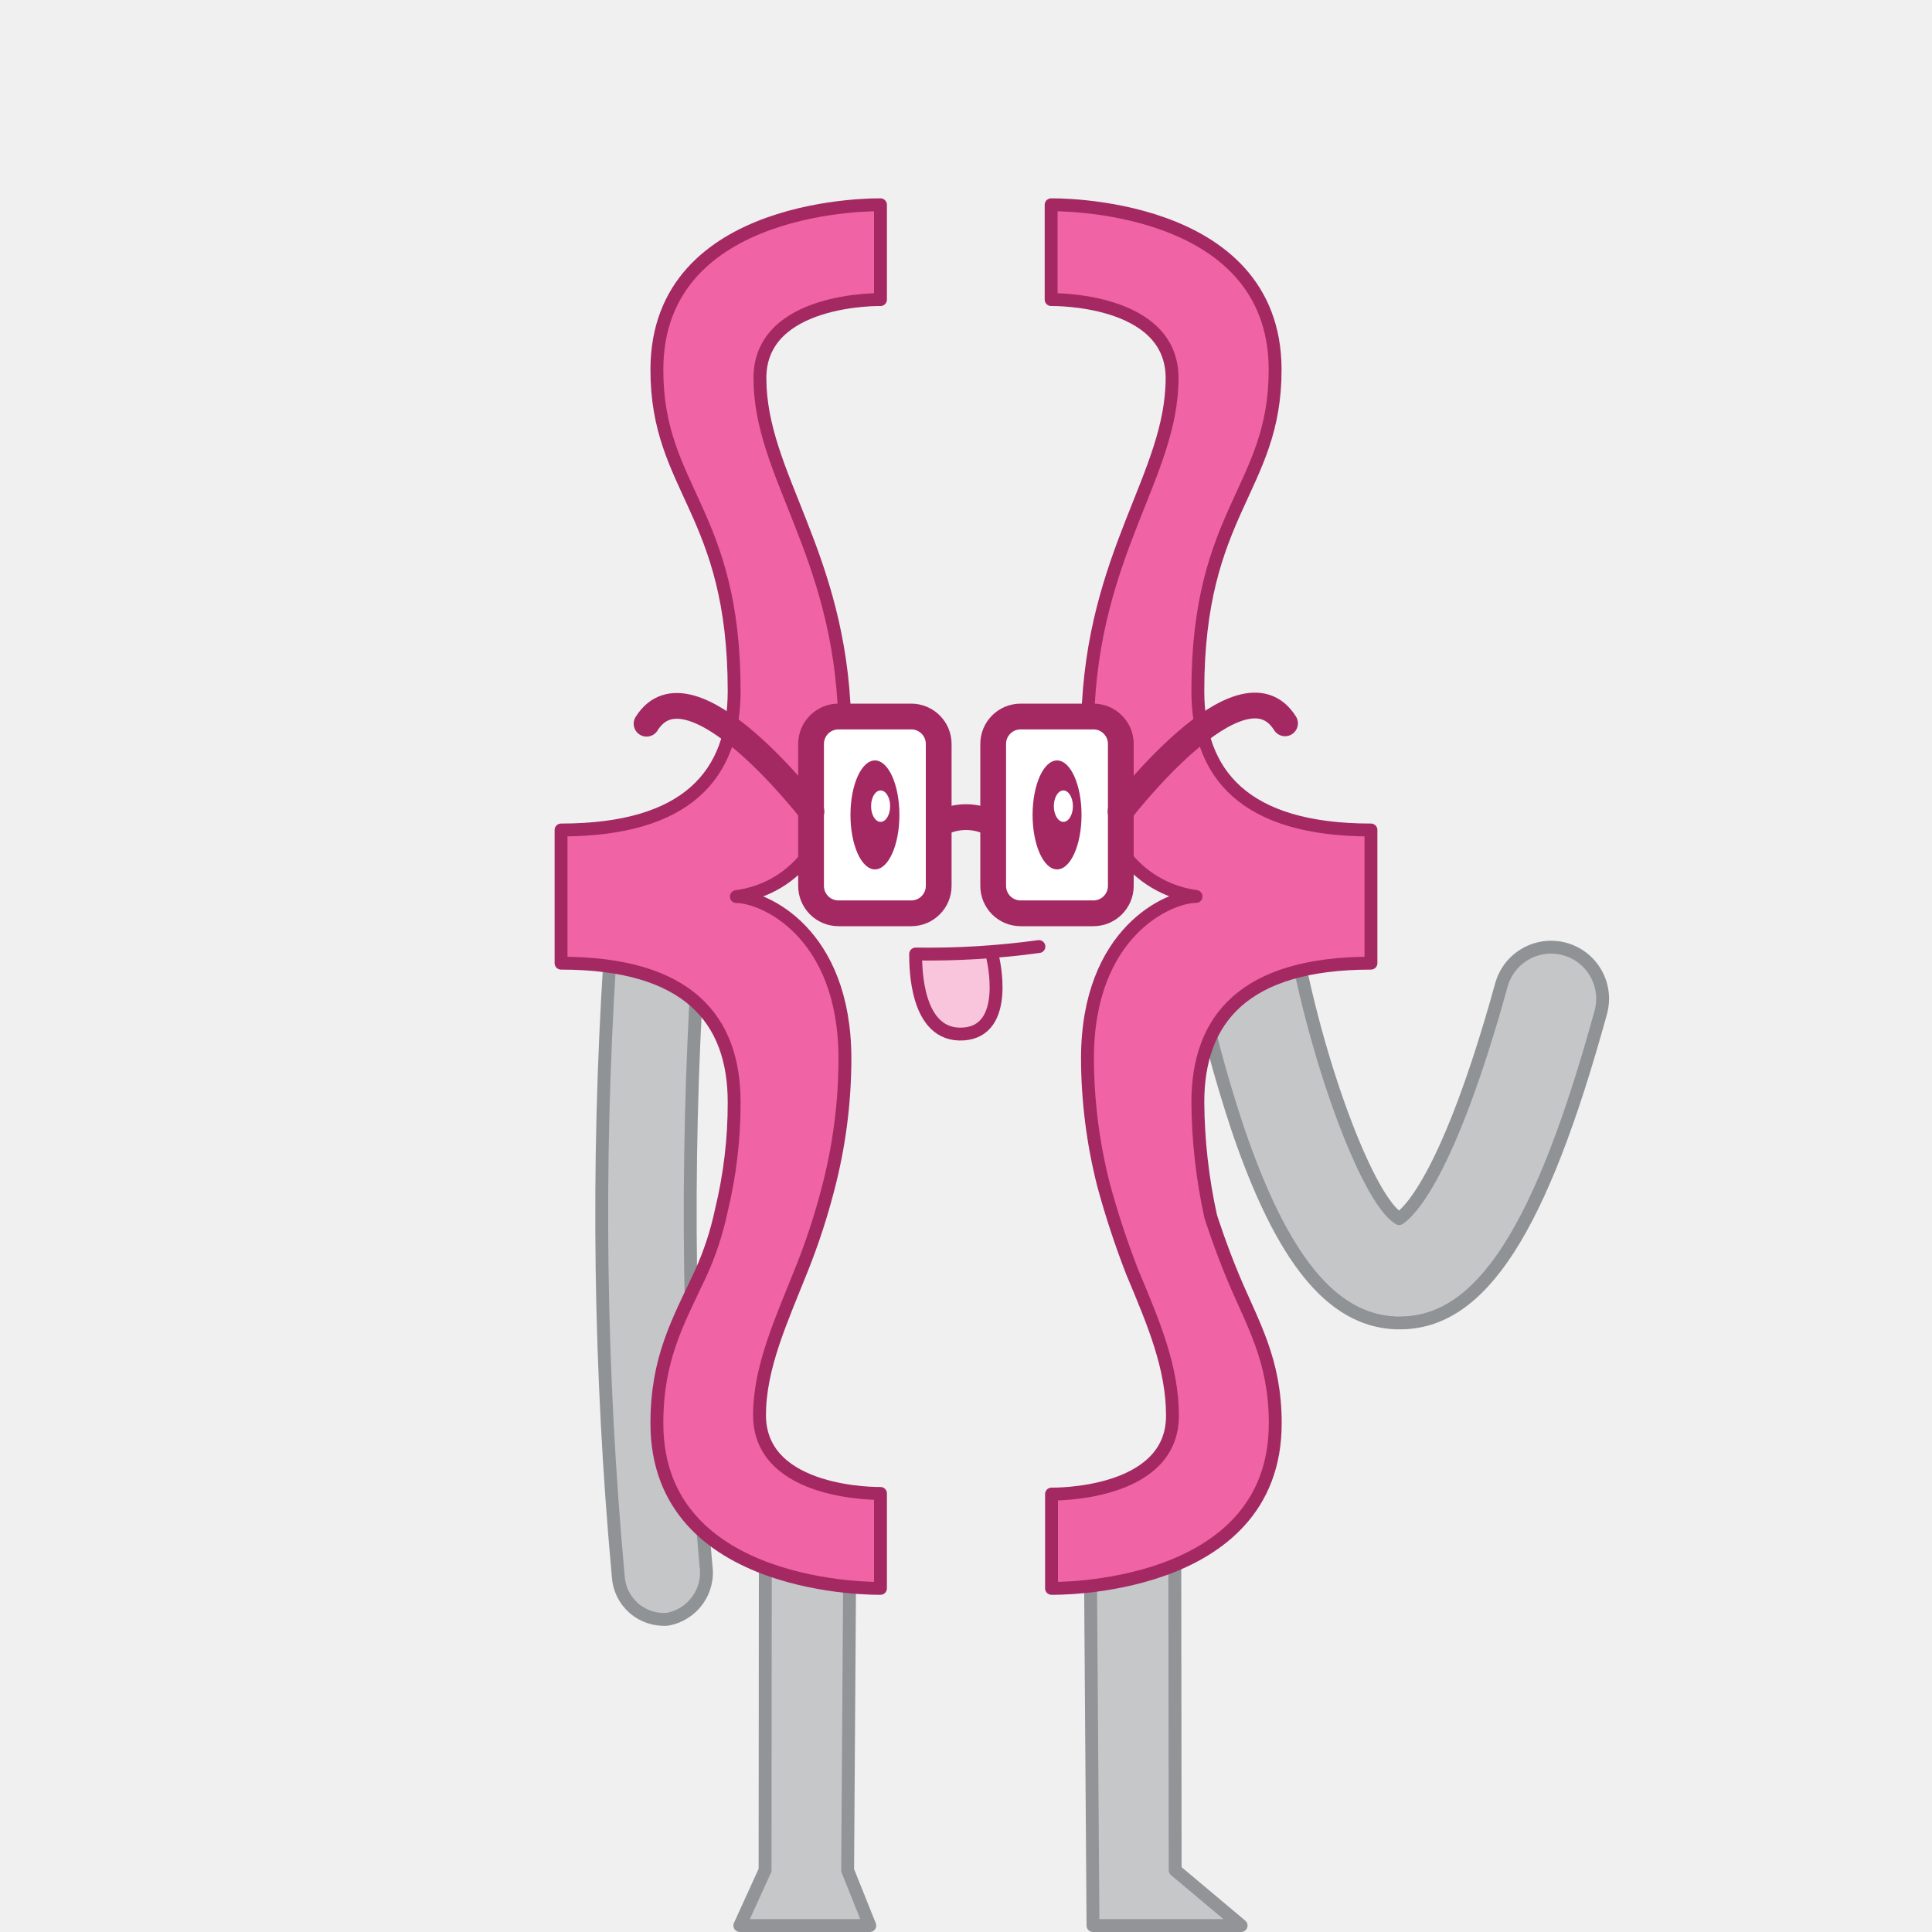
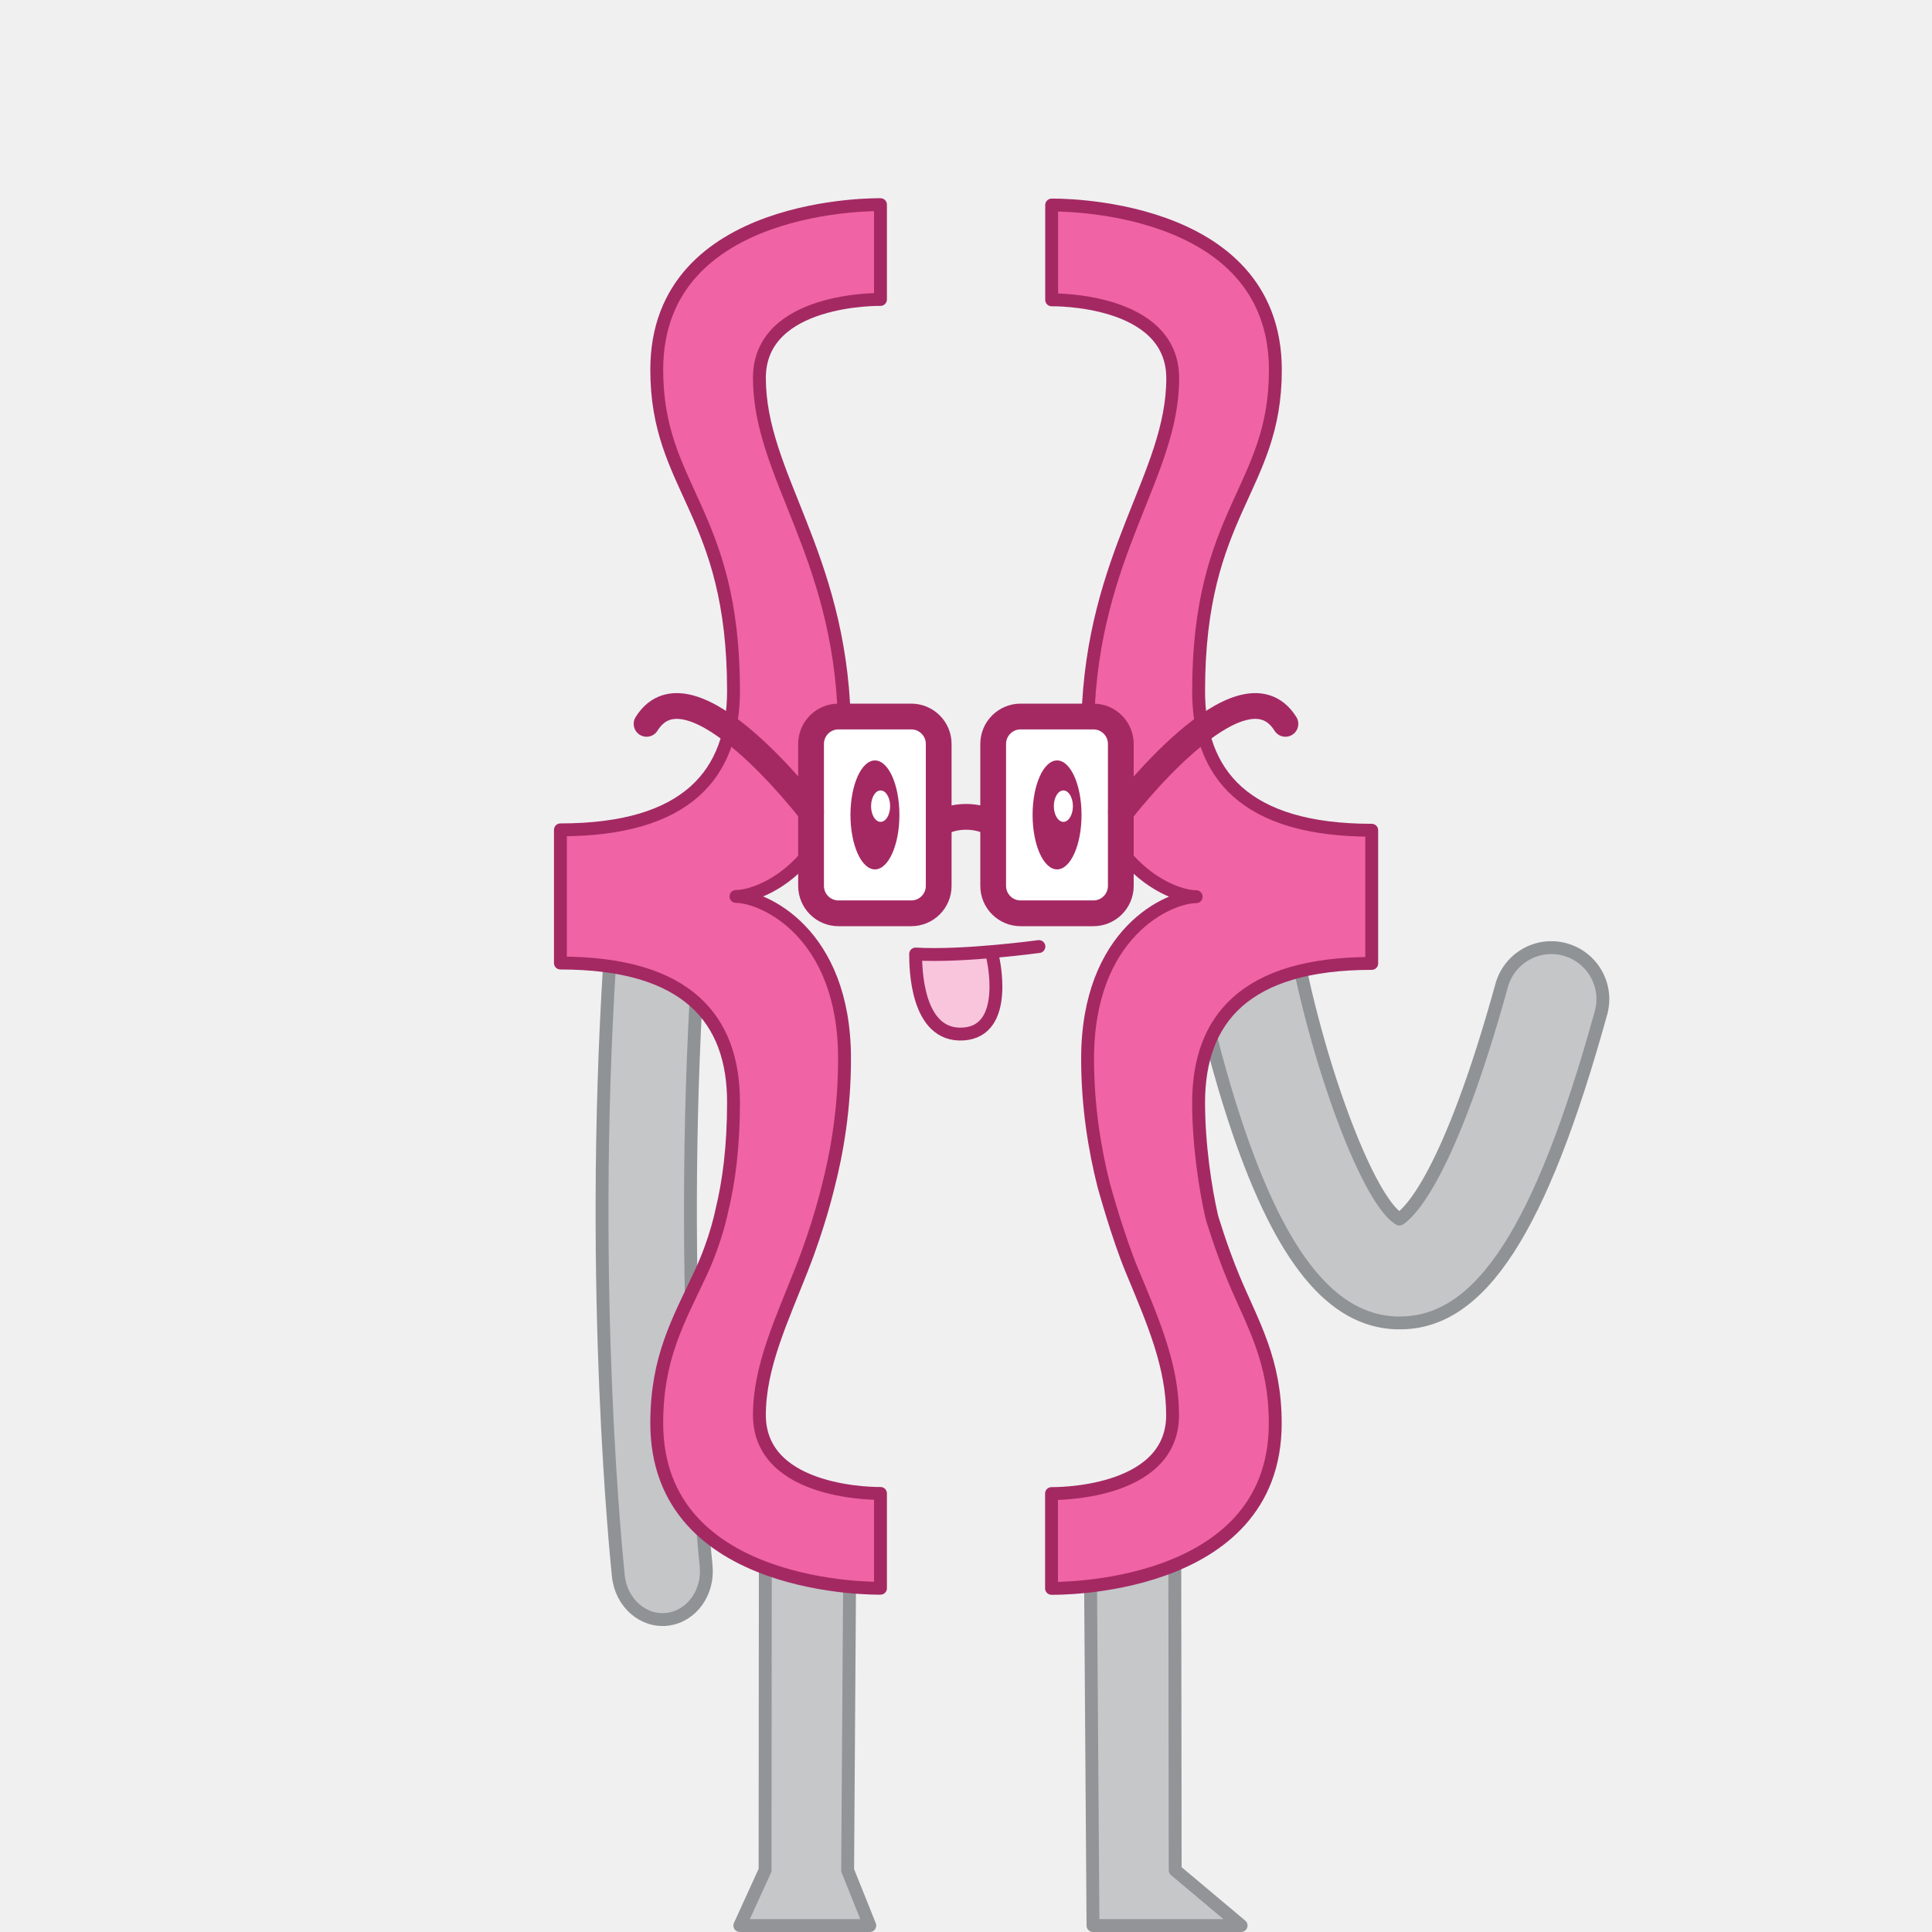
- <svg xmlns="http://www.w3.org/2000/svg" id="Layer_1" data-name="Layer 1" viewBox="0 0 150 150">
+ <svg xmlns="http://www.w3.org/2000/svg" id="a" viewBox="0 0 150 150">
  <defs>
-     <style>.cls-1{fill:#c5c6c8;stroke:#909395;}.cls-1,.cls-2,.cls-3,.cls-4,.cls-6,.cls-7,.cls-9{stroke-linejoin:round;}.cls-2{fill:#c5c7c9;stroke:#929497;}.cls-3{fill:#f063a4;}.cls-3,.cls-4,.cls-6,.cls-7,.cls-9{stroke:#a42963;}.cls-4,.cls-8{fill:#fff;}.cls-4,.cls-6,.cls-7{stroke-width:2px;}.cls-5{fill:#a42963;}.cls-6,.cls-7{fill:none;}.cls-6,.cls-9{stroke-linecap:round;}.cls-9{fill:#f9c5dd;}</style>
+     <style>.b{fill:#f9c5dd;}.b,.c{stroke-linecap:round;}.b,.c,.d,.e,.f{stroke:#a42963;}.b,.c,.d,.e,.f,.g,.h{stroke-linejoin:round;}.i,.d{fill:#fff;}.j{fill:#a42963;}.c,.d,.e{stroke-width:2px;}.c,.e{fill:none;}.f{fill:#f063a4;}.g{fill:#c5c7c9;stroke:#929497;}.h{fill:#c5c6c8;stroke:#909395;}</style>
  </defs>
-   <path class="cls-1" d="M108.7,102.71h-.33c-5-.2-8.84-5-12.25-15a105.71,105.71,0,0,1-3.35-12.59,4,4,0,0,1,7.86-1.51c1.86,9.7,5.7,19.68,8,21,.74-.48,3.82-3.26,7.94-18.14a4,4,0,1,1,7.71,2.14C119.65,95.47,115,102.71,108.7,102.71Z" />
-   <path class="cls-1" d="M50.57,71.18a3.56,3.56,0,0,0-3.23,3.48A308.86,308.86,0,0,0,48,122.37a3.55,3.55,0,0,0,3.81,3.35,3.68,3.68,0,0,0,3-4.17,307.14,307.14,0,0,1-.64-46.29A3.73,3.73,0,0,0,51,71.19,2.06,2.06,0,0,0,50.57,71.18Z" />
-   <polyline class="cls-2" points="84.65 120.03 84.86 149.5 96.36 149.5 91.24 145.2 91.21 120.29" />
-   <polyline class="cls-2" points="65.98 120.03 65.81 145.21 67.53 149.5 57.44 149.5 59.4 145.2 59.42 120.29" />
-   <path class="cls-3" d="M62.28,98.45c-1.59,4-3.31,7.67-3.31,11.42,0,6.26,9.39,6.08,9.39,6.08v7.37S51,123.67,51,110.51c0-5.07,1.66-7.92,3.4-11.64A23.38,23.38,0,0,0,56,94,35.24,35.24,0,0,0,57,85.58c0-6.45-3.59-10.8-13.44-10.8V64.44c9.85,0,13.44-4.35,13.44-10.8,0-14-6-15.65-6-24.93C51,15.55,68.36,15.9,68.36,15.9v7.36S59,23.08,59,29.35c0,7.54,6.2,13.57,6.58,26.47a19,19,0,0,1-2.7,10.36,8.28,8.28,0,0,1-5.71,3.43c2.09,0,8.43,2.74,8.43,12.59a39.91,39.91,0,0,1-1.32,10.13A51.08,51.08,0,0,1,62.28,98.45Z" />
-   <path class="cls-3" d="M95.75,99.19c1.52,3.64,3.26,6.39,3.26,11.32,0,13.16-17.37,12.81-17.37,12.81V116s9.39.18,9.39-6.08c0-3.75-1.45-7.16-3.13-11.17A67.59,67.59,0,0,1,85.68,92a40.28,40.28,0,0,1-1.25-9.81c0-9.85,6.34-12.59,8.43-12.59a8.37,8.37,0,0,1-5.71-3.42c-2.16-2.74-2.7-10.37-2.7-10.37C84.81,42.91,91,36.89,91,29.35c0-6.27-9.39-6.09-9.39-6.09V15.9S99,15.55,99,28.71c0,9.28-6,10.92-6,24.93,0,6.45,3.59,10.8,13.44,10.8V74.78c-9.85,0-13.44,4.35-13.44,10.8a42.64,42.64,0,0,0,1,8.87S94.75,96.81,95.75,99.19Z" />
-   <rect class="cls-4" x="62.97" y="55.63" width="9.91" height="15.28" rx="2.13" />
-   <ellipse class="cls-5" cx="67.93" cy="63.27" rx="1.9" ry="4.23" />
-   <path class="cls-6" d="M63,63S53.59,50.77,50.2,56.19" />
-   <rect class="cls-4" x="77.12" y="55.63" width="9.91" height="15.28" rx="2.13" transform="translate(164.14 126.54) rotate(180)" />
-   <ellipse class="cls-5" cx="82.07" cy="63.27" rx="1.9" ry="4.23" />
-   <path class="cls-6" d="M87,63s9.38-12.26,12.77-6.84" />
-   <path class="cls-7" d="M73,63.93a4.33,4.33,0,0,1,4,0" />
-   <ellipse class="cls-8" cx="68.37" cy="62.59" rx="0.74" ry="1.22" />
-   <ellipse class="cls-8" cx="82.56" cy="62.59" rx="0.74" ry="1.22" />
-   <path class="cls-9" d="M80.66,73.49a63.24,63.24,0,0,1-9.57.58c0,1,0,6.43,3.69,6.21s2.3-5.91,2.3-5.91" />
+   <path class="h" d="M108.7,102.71c-.11,0-.22,0-.33,0-4.95-.2-8.84-4.96-12.25-14.98-2.12-6.24-3.3-12.33-3.35-12.59-.42-2.17,1-4.26,3.17-4.68,2.17-.42,4.27,1,4.68,3.17,1.87,9.69,5.7,19.67,8.03,21.02,.74-.47,3.82-3.25,7.94-18.14,.59-2.13,2.79-3.38,4.92-2.79,2.13,.59,3.38,2.79,2.79,4.92-4.66,16.83-9.34,24.07-15.6,24.07Z" />
+   <path class="h" d="M50.57,71.18c-1.7,.08-3.11,1.56-3.23,3.48-1.63,25.8,.58,46.82,.67,47.71,.22,2.08,1.93,3.58,3.81,3.35,1.88-.23,3.22-2.09,3-4.17-.02-.21-2.23-21.24-.64-46.29,.13-2.08-1.29-3.91-3.18-4.07-.14-.01-.29-.02-.43,0Z" />
+   <polyline class="g" points="84.65 120.03 84.86 149.5 96.36 149.5 91.24 145.2 91.21 120.29" />
+   <polyline class="g" points="65.98 120.03 65.81 145.21 67.53 149.5 57.44 149.5 59.4 145.2 59.42 120.29" />
+   <g>
+     <path class="f" d="M62.28,98.45c-1.59,4.04-3.32,7.66-3.32,11.41,0,6.27,9.4,6.09,9.4,6.09v7.36s-17.37,.36-17.37-12.81c0-5.08,1.66-7.92,3.4-11.64,1.2-2.55,1.65-4.86,1.65-4.86,.55-2.25,.91-4.96,.91-8.43,0-6.45-3.6-10.8-13.44-10.8v-10.34c9.85,0,13.44-4.35,13.44-10.8,0-14.01-5.96-15.65-5.96-24.93,0-13.16,17.37-12.81,17.37-12.81v7.36s-9.4-.18-9.4,6.09c0,7.54,6.21,13.56,6.59,26.47,.18,6.09-2.7,10.36-2.7,10.36-1.99,2.55-4.53,3.43-5.71,3.43,2.08,0,8.43,2.75,8.43,12.59,0,3.86-.57,7.26-1.32,10.13,0,0-.69,2.88-1.97,6.12Z" />
+     <path class="f" d="M95.75,99.19c1.52,3.64,3.26,6.39,3.26,11.32,0,13.16-17.37,12.81-17.37,12.81v-7.36s9.4,.18,9.4-6.09c0-3.75-1.46-7.16-3.13-11.16-1.12-2.67-2.22-6.7-2.22-6.7-.7-2.77-1.25-6.12-1.25-9.8,0-9.85,6.34-12.59,8.43-12.59-1.18,0-3.7-.89-5.7-3.42-2.16-2.74-2.71-10.36-2.71-10.36,.37-12.91,6.59-18.94,6.59-26.47,0-6.27-9.4-6.09-9.4-6.09v-7.36s17.37-.36,17.37,12.81c0,9.28-5.96,10.92-5.96,24.93,0,6.45,3.6,10.8,13.44,10.8v10.34c-9.85,0-13.44,4.35-13.44,10.8,0,3.28,.52,6.68,1.02,8.87,0,0,.69,2.36,1.68,4.74Z" />
+   </g>
+   <g>
+     <g>
+       <rect class="d" x="62.97" y="55.63" width="9.91" height="15.28" rx="2.13" ry="2.13" />
+       <ellipse class="j" cx="67.93" cy="63.27" rx="1.9" ry="4.23" />
+       <path class="c" d="M62.97,63.03s-9.38-12.26-12.77-6.83" />
+     </g>
+     <g>
+       <rect class="d" x="77.12" y="55.63" width="9.91" height="15.28" rx="2.13" ry="2.13" transform="translate(164.14 126.54) rotate(180)" />
+       <ellipse class="j" cx="82.07" cy="63.27" rx="1.9" ry="4.23" />
+       <path class="c" d="M87.03,63.03s9.38-12.26,12.77-6.83" />
+     </g>
+   </g>
+   <path class="e" d="M72.98,63.93c.52-.31,1.23-.51,2.02-.51s1.5,.19,2.02,.51" />
+   <ellipse class="i" cx="68.37" cy="62.59" rx=".74" ry="1.22" />
+   <ellipse class="i" cx="82.56" cy="62.59" rx=".74" ry="1.22" />
+   <path class="b" d="M80.66,73.49s-5.85,.8-9.57,.58c0,1.02,.04,6.43,3.69,6.21,3.65-.22,2.3-5.92,2.3-5.92" />
</svg>
